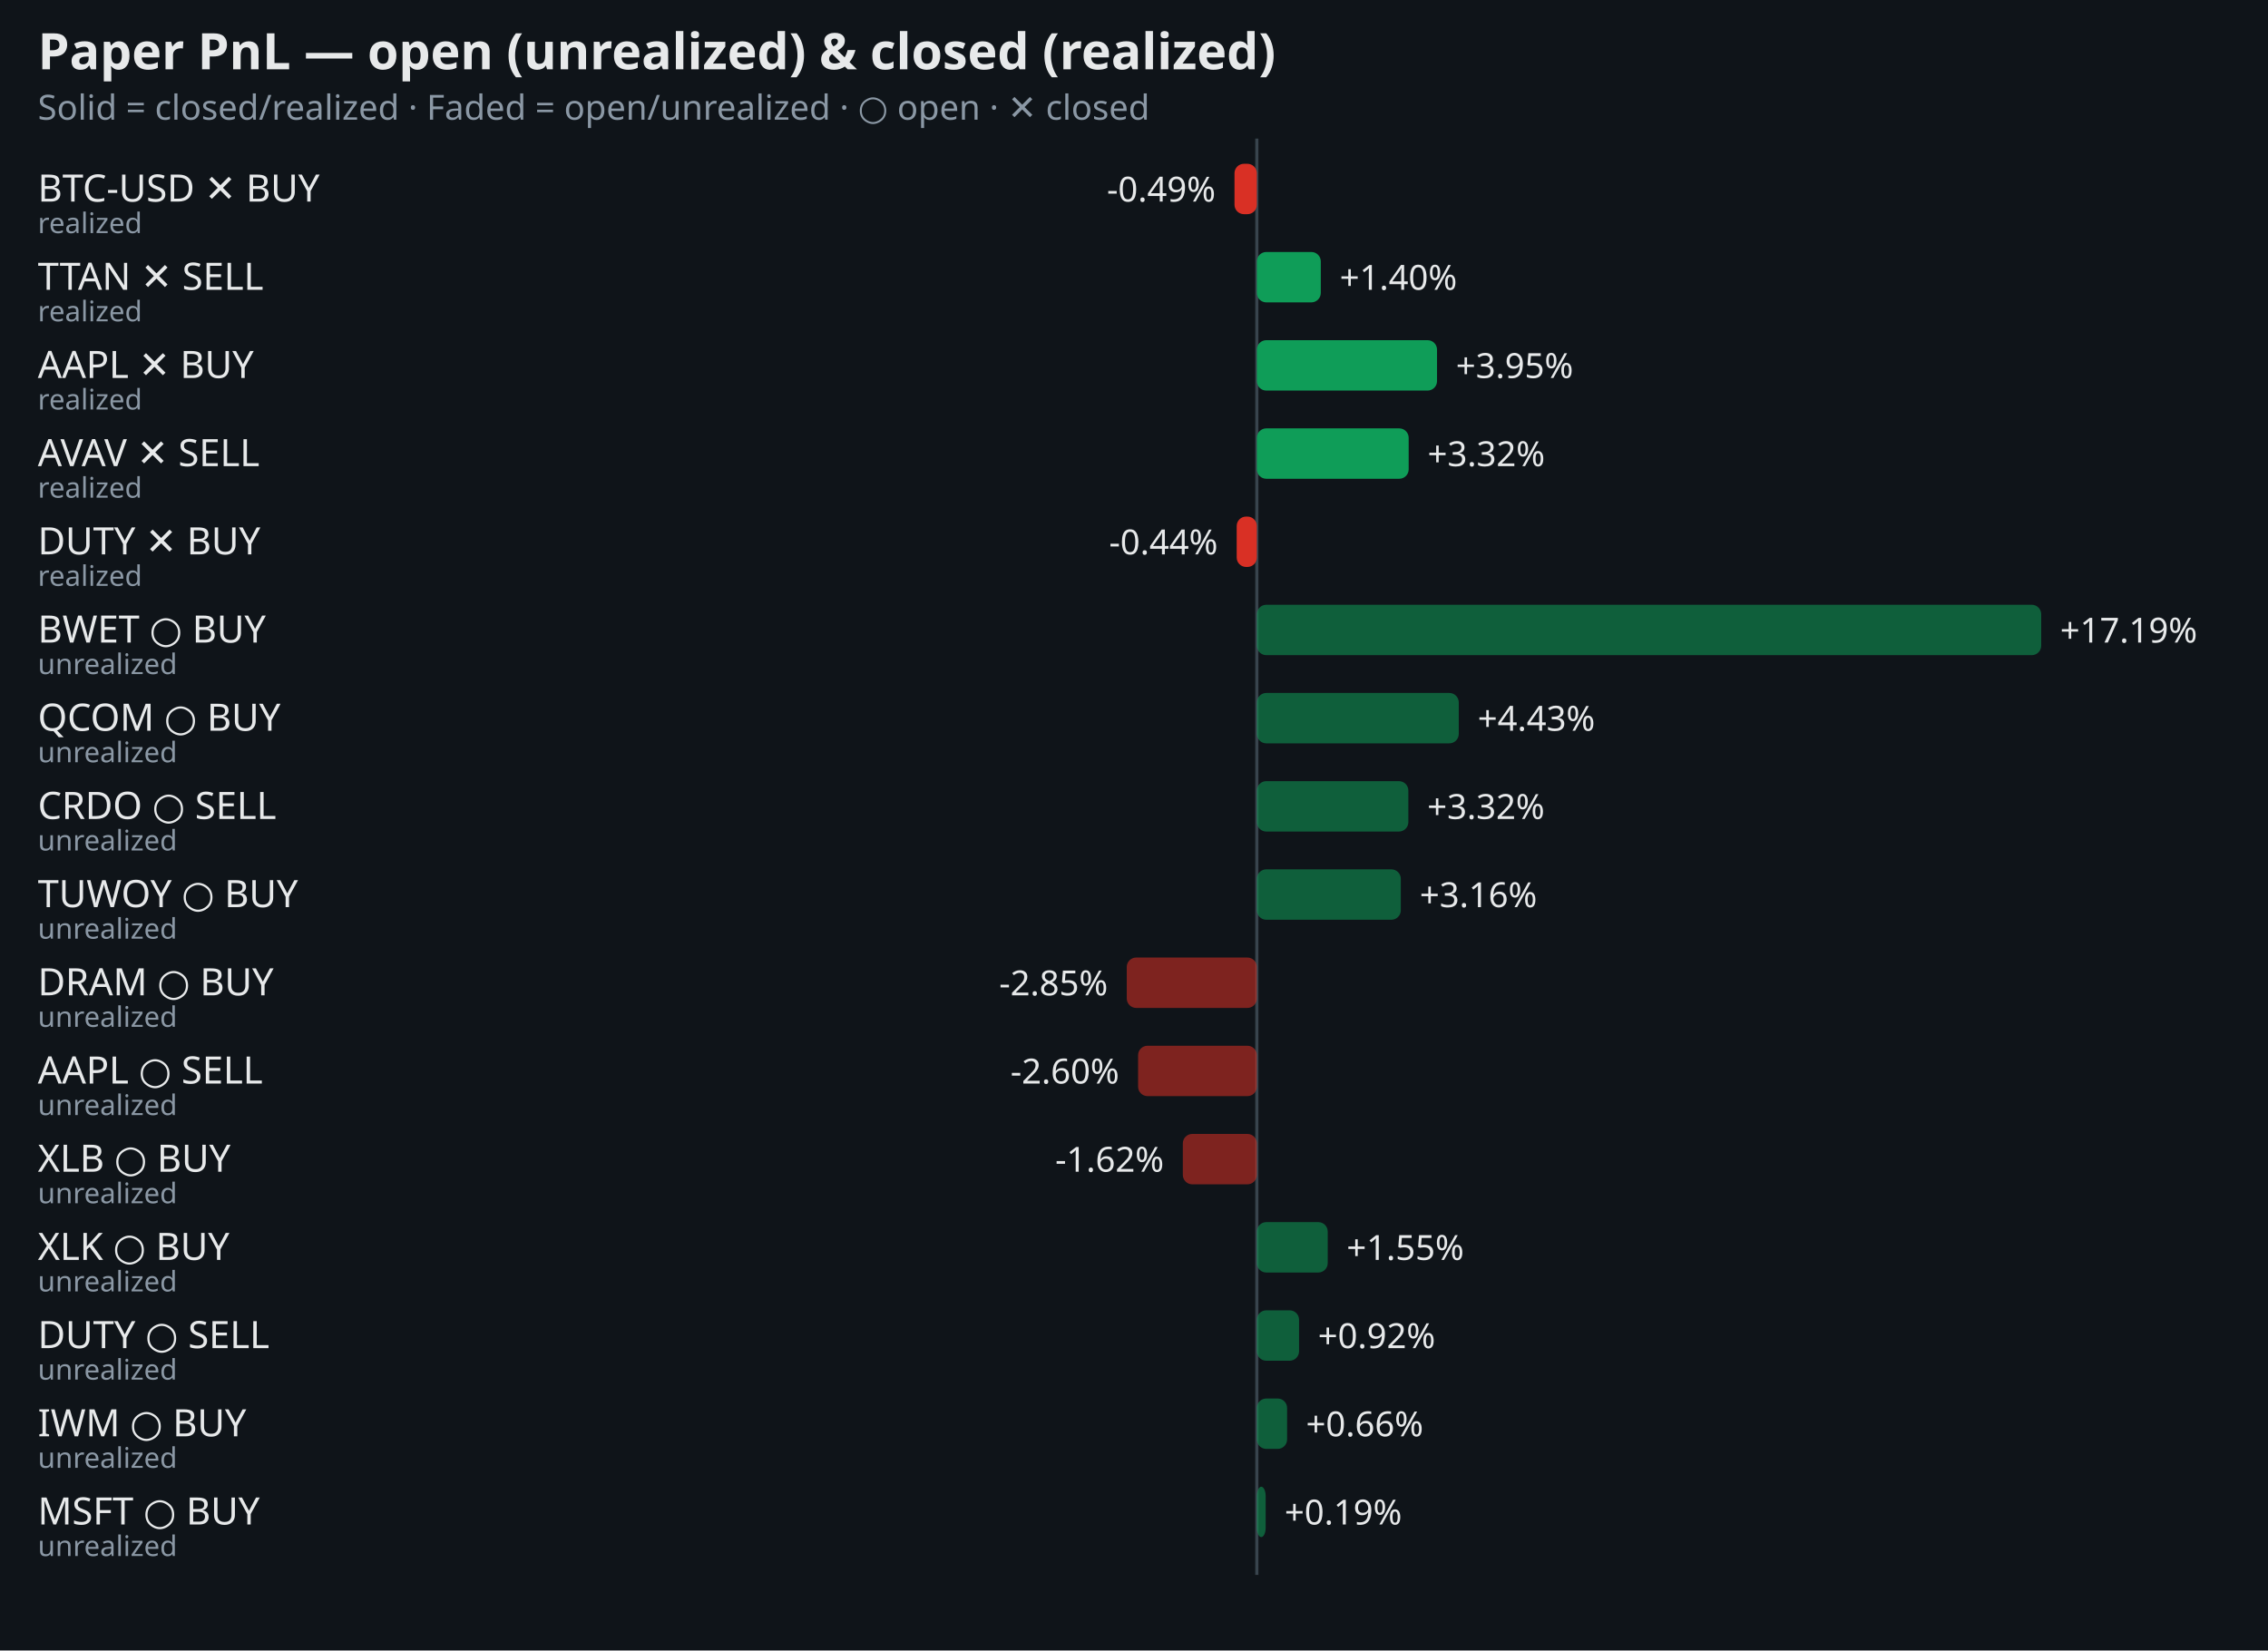
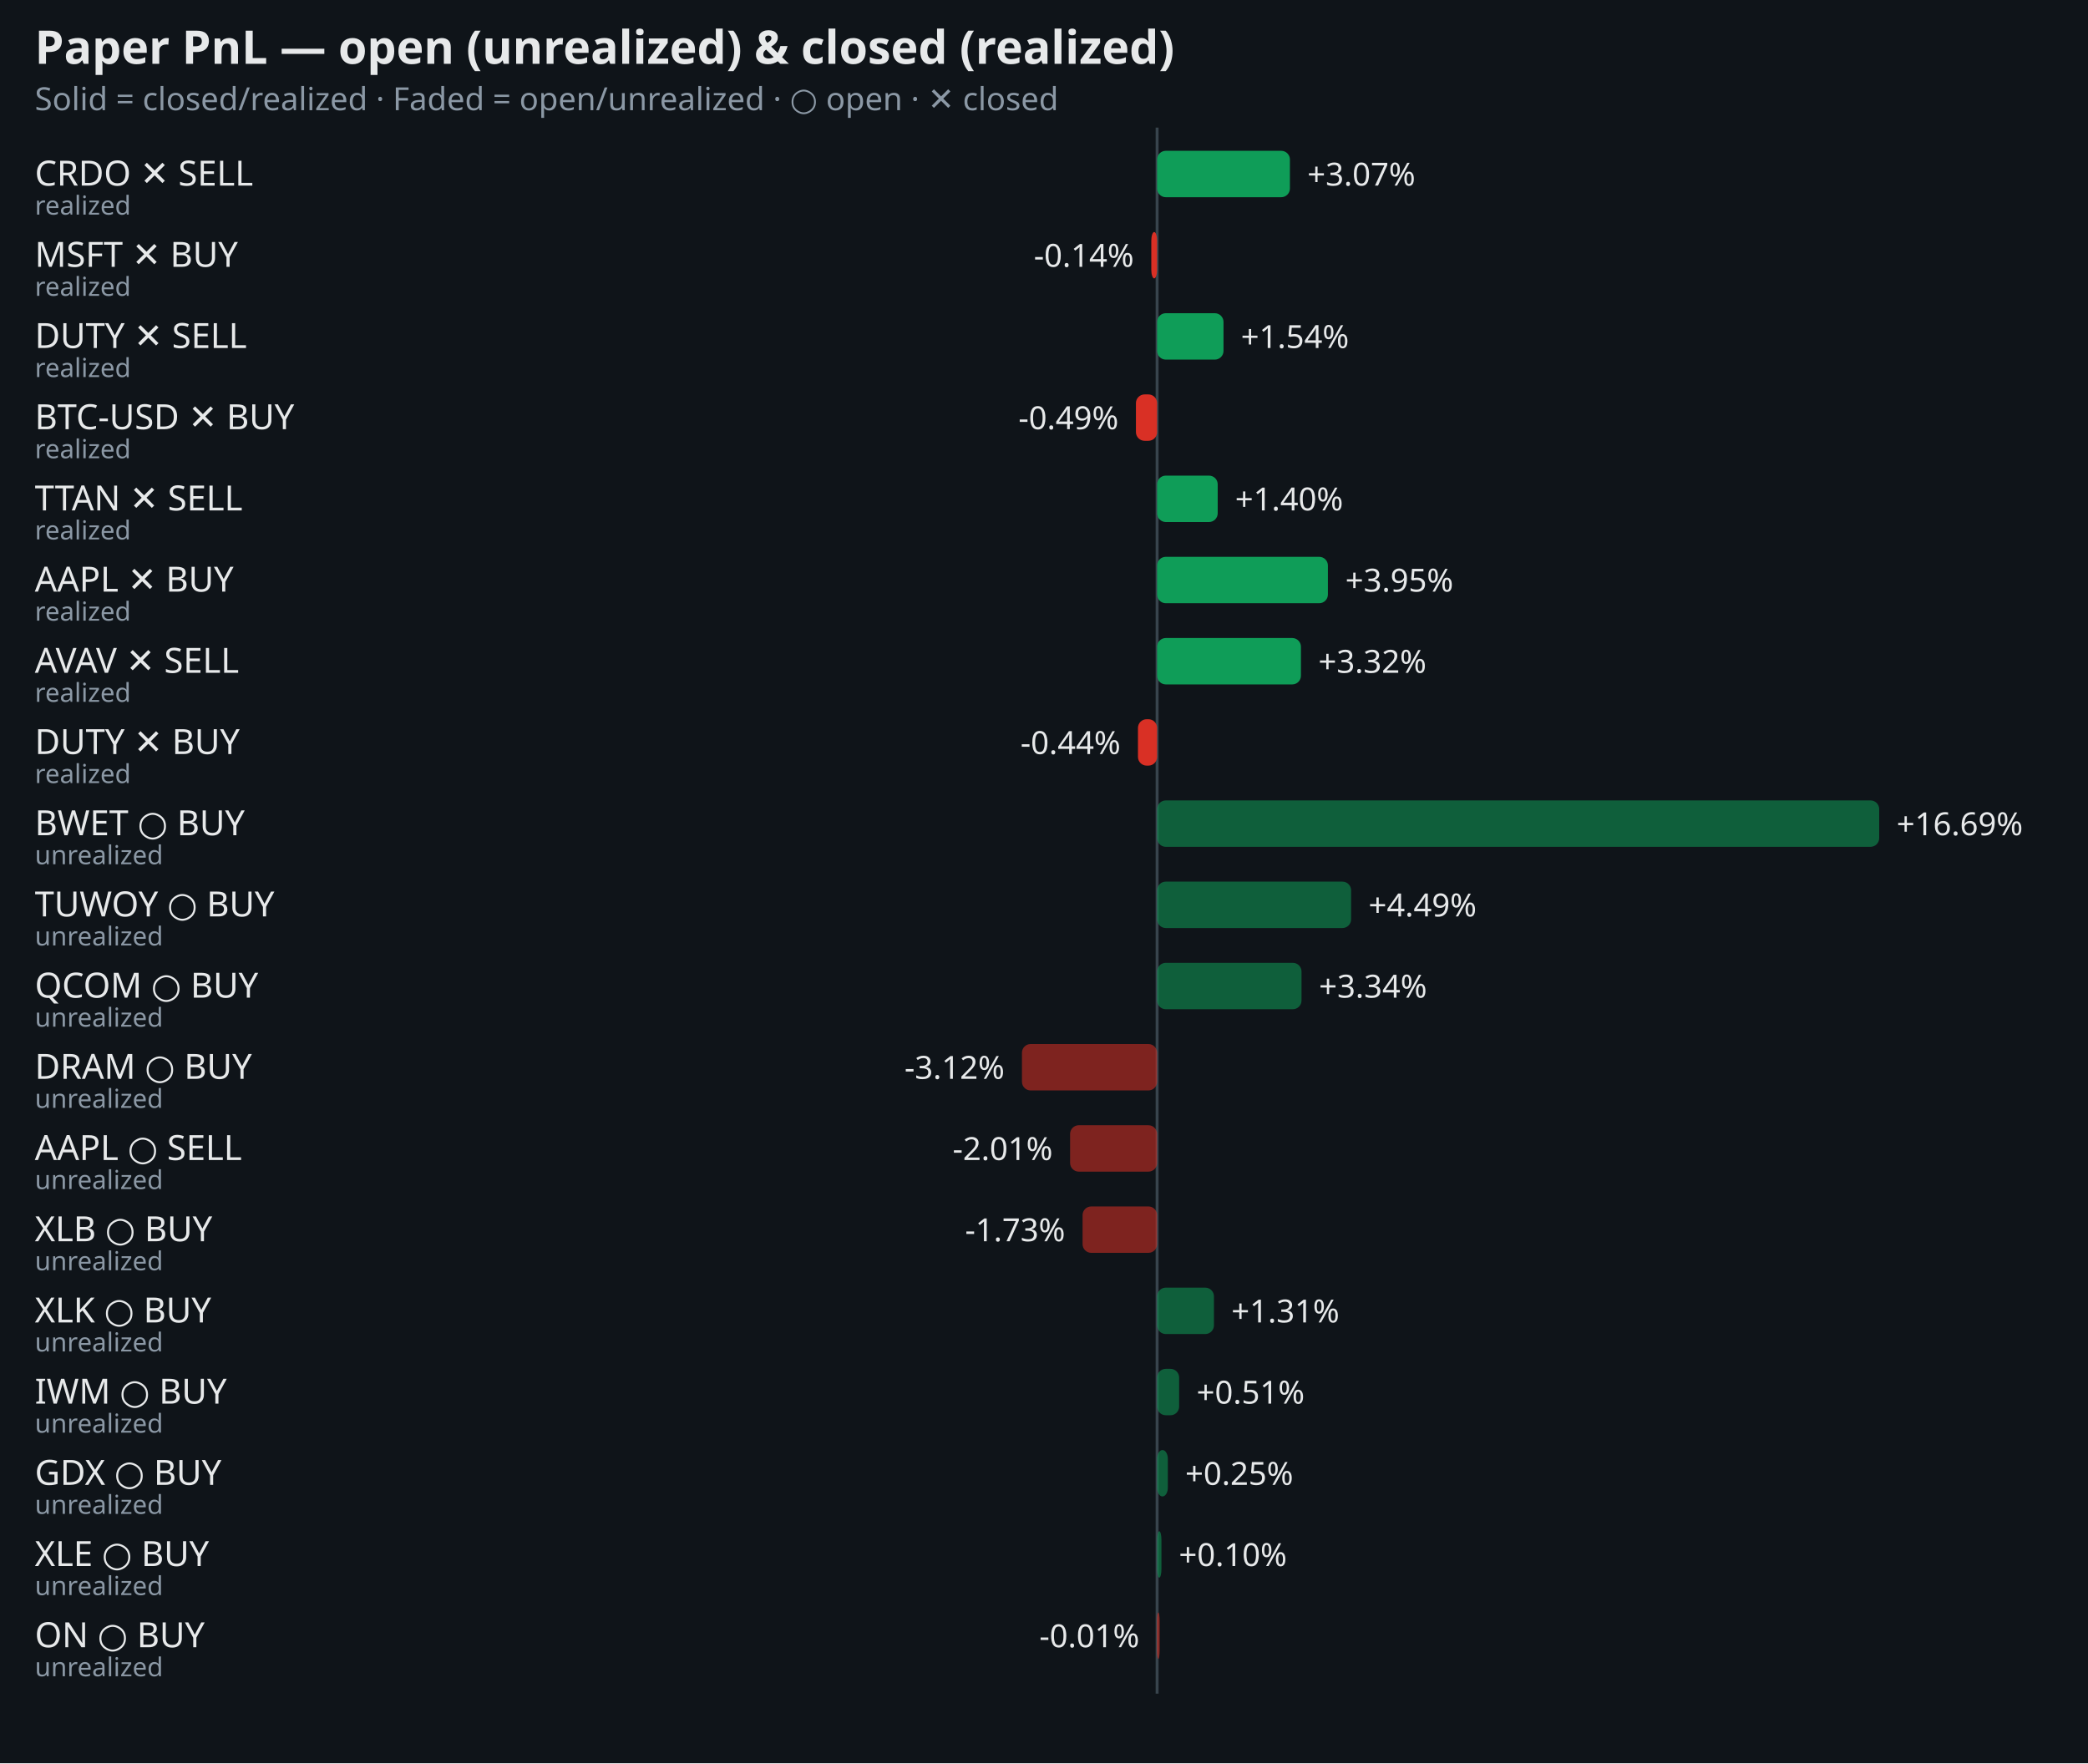
- <svg xmlns="http://www.w3.org/2000/svg" width="720" height="524" viewBox="0 0 720 524">
-   <rect width="720" height="524" fill="#0f1419" />
+ <svg xmlns="http://www.w3.org/2000/svg" width="720" height="608" viewBox="0 0 720 608">
+   <rect width="720" height="608" fill="#0f1419" />
  <text x="12" y="22" fill="#e7e9ea" font-family="ui-sans-serif,system-ui,sans-serif" font-size="16" font-weight="600">Paper PnL — open (unrealized) &amp; closed (realized)</text>
  <text x="12" y="38" fill="#8b98a5" font-family="ui-sans-serif,system-ui,sans-serif" font-size="11">Solid = closed/realized · Faded = open/unrealized · ○ open · ✕ closed</text>
-   <line x1="399" y1="44" x2="399" y2="500" stroke="#38444d" stroke-width="1" />
-   <text x="12" y="64" fill="#e7e9ea" font-family="ui-sans-serif,system-ui,sans-serif" font-size="12">BTC-USD ✕ BUY</text>
+   <line x1="399" y1="44" x2="399" y2="584" stroke="#38444d" stroke-width="1" />
+   <text x="12" y="64" fill="#e7e9ea" font-family="ui-sans-serif,system-ui,sans-serif" font-size="12">CRDO ✕ SELL</text>
  <text x="12" y="74" fill="#8b98a5" font-family="ui-sans-serif,system-ui,sans-serif" font-size="9">realized</text>
-   <rect x="391.9" y="52" width="7.1" height="16" rx="3" fill="#d93025" opacity="1" />
-   <text x="385.9" y="64" text-anchor="end" fill="#e7e9ea" font-family="ui-sans-serif,system-ui,sans-serif" font-size="11">-0.49%</text>
-   <text x="12" y="92" fill="#e7e9ea" font-family="ui-sans-serif,system-ui,sans-serif" font-size="12">TTAN ✕ SELL</text>
+   <rect x="399.0" y="52" width="45.8" height="16" rx="3" fill="#0f9d58" opacity="1" />
+   <text x="450.8" y="64" text-anchor="start" fill="#e7e9ea" font-family="ui-sans-serif,system-ui,sans-serif" font-size="11">+3.07%</text>
+   <text x="12" y="92" fill="#e7e9ea" font-family="ui-sans-serif,system-ui,sans-serif" font-size="12">MSFT ✕ BUY</text>
  <text x="12" y="102" fill="#8b98a5" font-family="ui-sans-serif,system-ui,sans-serif" font-size="9">realized</text>
-   <rect x="399.0" y="80" width="20.3" height="16" rx="3" fill="#0f9d58" opacity="1" />
-   <text x="425.3" y="92" text-anchor="start" fill="#e7e9ea" font-family="ui-sans-serif,system-ui,sans-serif" font-size="11">+1.40%</text>
-   <text x="12" y="120" fill="#e7e9ea" font-family="ui-sans-serif,system-ui,sans-serif" font-size="12">AAPL ✕ BUY</text>
+   <rect x="397.0" y="80" width="2.0" height="16" rx="3" fill="#d93025" opacity="1" />
+   <text x="391.0" y="92" text-anchor="end" fill="#e7e9ea" font-family="ui-sans-serif,system-ui,sans-serif" font-size="11">-0.14%</text>
+   <text x="12" y="120" fill="#e7e9ea" font-family="ui-sans-serif,system-ui,sans-serif" font-size="12">DUTY ✕ SELL</text>
  <text x="12" y="130" fill="#8b98a5" font-family="ui-sans-serif,system-ui,sans-serif" font-size="9">realized</text>
-   <rect x="399.0" y="108" width="57.2" height="16" rx="3" fill="#0f9d58" opacity="1" />
-   <text x="462.2" y="120" text-anchor="start" fill="#e7e9ea" font-family="ui-sans-serif,system-ui,sans-serif" font-size="11">+3.95%</text>
-   <text x="12" y="148" fill="#e7e9ea" font-family="ui-sans-serif,system-ui,sans-serif" font-size="12">AVAV ✕ SELL</text>
+   <rect x="399.0" y="108" width="22.9" height="16" rx="3" fill="#0f9d58" opacity="1" />
+   <text x="427.9" y="120" text-anchor="start" fill="#e7e9ea" font-family="ui-sans-serif,system-ui,sans-serif" font-size="11">+1.54%</text>
+   <text x="12" y="148" fill="#e7e9ea" font-family="ui-sans-serif,system-ui,sans-serif" font-size="12">BTC-USD ✕ BUY</text>
  <text x="12" y="158" fill="#8b98a5" font-family="ui-sans-serif,system-ui,sans-serif" font-size="9">realized</text>
-   <rect x="399.0" y="136" width="48.2" height="16" rx="3" fill="#0f9d58" opacity="1" />
-   <text x="453.2" y="148" text-anchor="start" fill="#e7e9ea" font-family="ui-sans-serif,system-ui,sans-serif" font-size="11">+3.32%</text>
-   <text x="12" y="176" fill="#e7e9ea" font-family="ui-sans-serif,system-ui,sans-serif" font-size="12">DUTY ✕ BUY</text>
+   <rect x="391.7" y="136" width="7.3" height="16" rx="3" fill="#d93025" opacity="1" />
+   <text x="385.7" y="148" text-anchor="end" fill="#e7e9ea" font-family="ui-sans-serif,system-ui,sans-serif" font-size="11">-0.49%</text>
+   <text x="12" y="176" fill="#e7e9ea" font-family="ui-sans-serif,system-ui,sans-serif" font-size="12">TTAN ✕ SELL</text>
  <text x="12" y="186" fill="#8b98a5" font-family="ui-sans-serif,system-ui,sans-serif" font-size="9">realized</text>
-   <rect x="392.6" y="164" width="6.4" height="16" rx="3" fill="#d93025" opacity="1" />
-   <text x="386.6" y="176" text-anchor="end" fill="#e7e9ea" font-family="ui-sans-serif,system-ui,sans-serif" font-size="11">-0.44%</text>
-   <text x="12" y="204" fill="#e7e9ea" font-family="ui-sans-serif,system-ui,sans-serif" font-size="12">BWET ○ BUY</text>
-   <text x="12" y="214" fill="#8b98a5" font-family="ui-sans-serif,system-ui,sans-serif" font-size="9">unrealized</text>
-   <rect x="399.0" y="192" width="249.0" height="16" rx="3" fill="#0f9d58" opacity="0.55" />
-   <text x="654.0" y="204" text-anchor="start" fill="#e7e9ea" font-family="ui-sans-serif,system-ui,sans-serif" font-size="11">+17.19%</text>
-   <text x="12" y="232" fill="#e7e9ea" font-family="ui-sans-serif,system-ui,sans-serif" font-size="12">QCOM ○ BUY</text>
-   <text x="12" y="242" fill="#8b98a5" font-family="ui-sans-serif,system-ui,sans-serif" font-size="9">unrealized</text>
-   <rect x="399.0" y="220" width="64.1" height="16" rx="3" fill="#0f9d58" opacity="0.55" />
-   <text x="469.1" y="232" text-anchor="start" fill="#e7e9ea" font-family="ui-sans-serif,system-ui,sans-serif" font-size="11">+4.43%</text>
-   <text x="12" y="260" fill="#e7e9ea" font-family="ui-sans-serif,system-ui,sans-serif" font-size="12">CRDO ○ SELL</text>
-   <text x="12" y="270" fill="#8b98a5" font-family="ui-sans-serif,system-ui,sans-serif" font-size="9">unrealized</text>
-   <rect x="399.0" y="248" width="48.1" height="16" rx="3" fill="#0f9d58" opacity="0.55" />
-   <text x="453.1" y="260" text-anchor="start" fill="#e7e9ea" font-family="ui-sans-serif,system-ui,sans-serif" font-size="11">+3.32%</text>
-   <text x="12" y="288" fill="#e7e9ea" font-family="ui-sans-serif,system-ui,sans-serif" font-size="12">TUWOY ○ BUY</text>
+   <rect x="399.0" y="164" width="20.9" height="16" rx="3" fill="#0f9d58" opacity="1" />
+   <text x="425.9" y="176" text-anchor="start" fill="#e7e9ea" font-family="ui-sans-serif,system-ui,sans-serif" font-size="11">+1.40%</text>
+   <text x="12" y="204" fill="#e7e9ea" font-family="ui-sans-serif,system-ui,sans-serif" font-size="12">AAPL ✕ BUY</text>
+   <text x="12" y="214" fill="#8b98a5" font-family="ui-sans-serif,system-ui,sans-serif" font-size="9">realized</text>
+   <rect x="399.0" y="192" width="58.9" height="16" rx="3" fill="#0f9d58" opacity="1" />
+   <text x="463.9" y="204" text-anchor="start" fill="#e7e9ea" font-family="ui-sans-serif,system-ui,sans-serif" font-size="11">+3.95%</text>
+   <text x="12" y="232" fill="#e7e9ea" font-family="ui-sans-serif,system-ui,sans-serif" font-size="12">AVAV ✕ SELL</text>
+   <text x="12" y="242" fill="#8b98a5" font-family="ui-sans-serif,system-ui,sans-serif" font-size="9">realized</text>
+   <rect x="399.0" y="220" width="49.6" height="16" rx="3" fill="#0f9d58" opacity="1" />
+   <text x="454.6" y="232" text-anchor="start" fill="#e7e9ea" font-family="ui-sans-serif,system-ui,sans-serif" font-size="11">+3.32%</text>
+   <text x="12" y="260" fill="#e7e9ea" font-family="ui-sans-serif,system-ui,sans-serif" font-size="12">DUTY ✕ BUY</text>
+   <text x="12" y="270" fill="#8b98a5" font-family="ui-sans-serif,system-ui,sans-serif" font-size="9">realized</text>
+   <rect x="392.4" y="248" width="6.6" height="16" rx="3" fill="#d93025" opacity="1" />
+   <text x="386.4" y="260" text-anchor="end" fill="#e7e9ea" font-family="ui-sans-serif,system-ui,sans-serif" font-size="11">-0.44%</text>
+   <text x="12" y="288" fill="#e7e9ea" font-family="ui-sans-serif,system-ui,sans-serif" font-size="12">BWET ○ BUY</text>
  <text x="12" y="298" fill="#8b98a5" font-family="ui-sans-serif,system-ui,sans-serif" font-size="9">unrealized</text>
-   <rect x="399.0" y="276" width="45.7" height="16" rx="3" fill="#0f9d58" opacity="0.55" />
-   <text x="450.7" y="288" text-anchor="start" fill="#e7e9ea" font-family="ui-sans-serif,system-ui,sans-serif" font-size="11">+3.16%</text>
-   <text x="12" y="316" fill="#e7e9ea" font-family="ui-sans-serif,system-ui,sans-serif" font-size="12">DRAM ○ BUY</text>
+   <rect x="399.0" y="276" width="249.0" height="16" rx="3" fill="#0f9d58" opacity="0.55" />
+   <text x="654.0" y="288" text-anchor="start" fill="#e7e9ea" font-family="ui-sans-serif,system-ui,sans-serif" font-size="11">+16.69%</text>
+   <text x="12" y="316" fill="#e7e9ea" font-family="ui-sans-serif,system-ui,sans-serif" font-size="12">TUWOY ○ BUY</text>
  <text x="12" y="326" fill="#8b98a5" font-family="ui-sans-serif,system-ui,sans-serif" font-size="9">unrealized</text>
-   <rect x="357.7" y="304" width="41.3" height="16" rx="3" fill="#d93025" opacity="0.55" />
-   <text x="351.7" y="316" text-anchor="end" fill="#e7e9ea" font-family="ui-sans-serif,system-ui,sans-serif" font-size="11">-2.85%</text>
-   <text x="12" y="344" fill="#e7e9ea" font-family="ui-sans-serif,system-ui,sans-serif" font-size="12">AAPL ○ SELL</text>
+   <rect x="399.0" y="304" width="66.9" height="16" rx="3" fill="#0f9d58" opacity="0.55" />
+   <text x="471.9" y="316" text-anchor="start" fill="#e7e9ea" font-family="ui-sans-serif,system-ui,sans-serif" font-size="11">+4.49%</text>
+   <text x="12" y="344" fill="#e7e9ea" font-family="ui-sans-serif,system-ui,sans-serif" font-size="12">QCOM ○ BUY</text>
  <text x="12" y="354" fill="#8b98a5" font-family="ui-sans-serif,system-ui,sans-serif" font-size="9">unrealized</text>
-   <rect x="361.3" y="332" width="37.7" height="16" rx="3" fill="#d93025" opacity="0.55" />
-   <text x="355.3" y="344" text-anchor="end" fill="#e7e9ea" font-family="ui-sans-serif,system-ui,sans-serif" font-size="11">-2.60%</text>
-   <text x="12" y="372" fill="#e7e9ea" font-family="ui-sans-serif,system-ui,sans-serif" font-size="12">XLB ○ BUY</text>
+   <rect x="399.0" y="332" width="49.8" height="16" rx="3" fill="#0f9d58" opacity="0.55" />
+   <text x="454.8" y="344" text-anchor="start" fill="#e7e9ea" font-family="ui-sans-serif,system-ui,sans-serif" font-size="11">+3.34%</text>
+   <text x="12" y="372" fill="#e7e9ea" font-family="ui-sans-serif,system-ui,sans-serif" font-size="12">DRAM ○ BUY</text>
  <text x="12" y="382" fill="#8b98a5" font-family="ui-sans-serif,system-ui,sans-serif" font-size="9">unrealized</text>
-   <rect x="375.5" y="360" width="23.5" height="16" rx="3" fill="#d93025" opacity="0.55" />
-   <text x="369.5" y="372" text-anchor="end" fill="#e7e9ea" font-family="ui-sans-serif,system-ui,sans-serif" font-size="11">-1.62%</text>
-   <text x="12" y="400" fill="#e7e9ea" font-family="ui-sans-serif,system-ui,sans-serif" font-size="12">XLK ○ BUY</text>
+   <rect x="352.4" y="360" width="46.6" height="16" rx="3" fill="#d93025" opacity="0.55" />
+   <text x="346.4" y="372" text-anchor="end" fill="#e7e9ea" font-family="ui-sans-serif,system-ui,sans-serif" font-size="11">-3.12%</text>
+   <text x="12" y="400" fill="#e7e9ea" font-family="ui-sans-serif,system-ui,sans-serif" font-size="12">AAPL ○ SELL</text>
  <text x="12" y="410" fill="#8b98a5" font-family="ui-sans-serif,system-ui,sans-serif" font-size="9">unrealized</text>
-   <rect x="399.0" y="388" width="22.5" height="16" rx="3" fill="#0f9d58" opacity="0.55" />
-   <text x="427.5" y="400" text-anchor="start" fill="#e7e9ea" font-family="ui-sans-serif,system-ui,sans-serif" font-size="11">+1.55%</text>
-   <text x="12" y="428" fill="#e7e9ea" font-family="ui-sans-serif,system-ui,sans-serif" font-size="12">DUTY ○ SELL</text>
+   <rect x="369.0" y="388" width="30.0" height="16" rx="3" fill="#d93025" opacity="0.55" />
+   <text x="363.0" y="400" text-anchor="end" fill="#e7e9ea" font-family="ui-sans-serif,system-ui,sans-serif" font-size="11">-2.01%</text>
+   <text x="12" y="428" fill="#e7e9ea" font-family="ui-sans-serif,system-ui,sans-serif" font-size="12">XLB ○ BUY</text>
  <text x="12" y="438" fill="#8b98a5" font-family="ui-sans-serif,system-ui,sans-serif" font-size="9">unrealized</text>
-   <rect x="399.0" y="416" width="13.4" height="16" rx="3" fill="#0f9d58" opacity="0.55" />
-   <text x="418.4" y="428" text-anchor="start" fill="#e7e9ea" font-family="ui-sans-serif,system-ui,sans-serif" font-size="11">+0.92%</text>
-   <text x="12" y="456" fill="#e7e9ea" font-family="ui-sans-serif,system-ui,sans-serif" font-size="12">IWM ○ BUY</text>
+   <rect x="373.3" y="416" width="25.7" height="16" rx="3" fill="#d93025" opacity="0.55" />
+   <text x="367.3" y="428" text-anchor="end" fill="#e7e9ea" font-family="ui-sans-serif,system-ui,sans-serif" font-size="11">-1.73%</text>
+   <text x="12" y="456" fill="#e7e9ea" font-family="ui-sans-serif,system-ui,sans-serif" font-size="12">XLK ○ BUY</text>
  <text x="12" y="466" fill="#8b98a5" font-family="ui-sans-serif,system-ui,sans-serif" font-size="9">unrealized</text>
-   <rect x="399.0" y="444" width="9.6" height="16" rx="3" fill="#0f9d58" opacity="0.55" />
-   <text x="414.6" y="456" text-anchor="start" fill="#e7e9ea" font-family="ui-sans-serif,system-ui,sans-serif" font-size="11">+0.66%</text>
-   <text x="12" y="484" fill="#e7e9ea" font-family="ui-sans-serif,system-ui,sans-serif" font-size="12">MSFT ○ BUY</text>
+   <rect x="399.0" y="444" width="19.6" height="16" rx="3" fill="#0f9d58" opacity="0.55" />
+   <text x="424.6" y="456" text-anchor="start" fill="#e7e9ea" font-family="ui-sans-serif,system-ui,sans-serif" font-size="11">+1.31%</text>
+   <text x="12" y="484" fill="#e7e9ea" font-family="ui-sans-serif,system-ui,sans-serif" font-size="12">IWM ○ BUY</text>
  <text x="12" y="494" fill="#8b98a5" font-family="ui-sans-serif,system-ui,sans-serif" font-size="9">unrealized</text>
-   <rect x="399.0" y="472" width="2.8" height="16" rx="3" fill="#0f9d58" opacity="0.55" />
-   <text x="407.8" y="484" text-anchor="start" fill="#e7e9ea" font-family="ui-sans-serif,system-ui,sans-serif" font-size="11">+0.19%</text>
+   <rect x="399.0" y="472" width="7.6" height="16" rx="3" fill="#0f9d58" opacity="0.55" />
+   <text x="412.6" y="484" text-anchor="start" fill="#e7e9ea" font-family="ui-sans-serif,system-ui,sans-serif" font-size="11">+0.51%</text>
+   <text x="12" y="512" fill="#e7e9ea" font-family="ui-sans-serif,system-ui,sans-serif" font-size="12">GDX ○ BUY</text>
+   <text x="12" y="522" fill="#8b98a5" font-family="ui-sans-serif,system-ui,sans-serif" font-size="9">unrealized</text>
+   <rect x="399.0" y="500" width="3.7" height="16" rx="3" fill="#0f9d58" opacity="0.55" />
+   <text x="408.7" y="512" text-anchor="start" fill="#e7e9ea" font-family="ui-sans-serif,system-ui,sans-serif" font-size="11">+0.25%</text>
+   <text x="12" y="540" fill="#e7e9ea" font-family="ui-sans-serif,system-ui,sans-serif" font-size="12">XLE ○ BUY</text>
+   <text x="12" y="550" fill="#8b98a5" font-family="ui-sans-serif,system-ui,sans-serif" font-size="9">unrealized</text>
+   <rect x="399.0" y="528" width="1.5" height="16" rx="3" fill="#0f9d58" opacity="0.55" />
+   <text x="406.5" y="540" text-anchor="start" fill="#e7e9ea" font-family="ui-sans-serif,system-ui,sans-serif" font-size="11">+0.10%</text>
+   <text x="12" y="568" fill="#e7e9ea" font-family="ui-sans-serif,system-ui,sans-serif" font-size="12">ON ○ BUY</text>
+   <text x="12" y="578" fill="#8b98a5" font-family="ui-sans-serif,system-ui,sans-serif" font-size="9">unrealized</text>
+   <rect x="398.9" y="556" width="1.0" height="16" rx="3" fill="#d93025" opacity="0.55" />
+   <text x="392.9" y="568" text-anchor="end" fill="#e7e9ea" font-family="ui-sans-serif,system-ui,sans-serif" font-size="11">-0.01%</text>
</svg>
